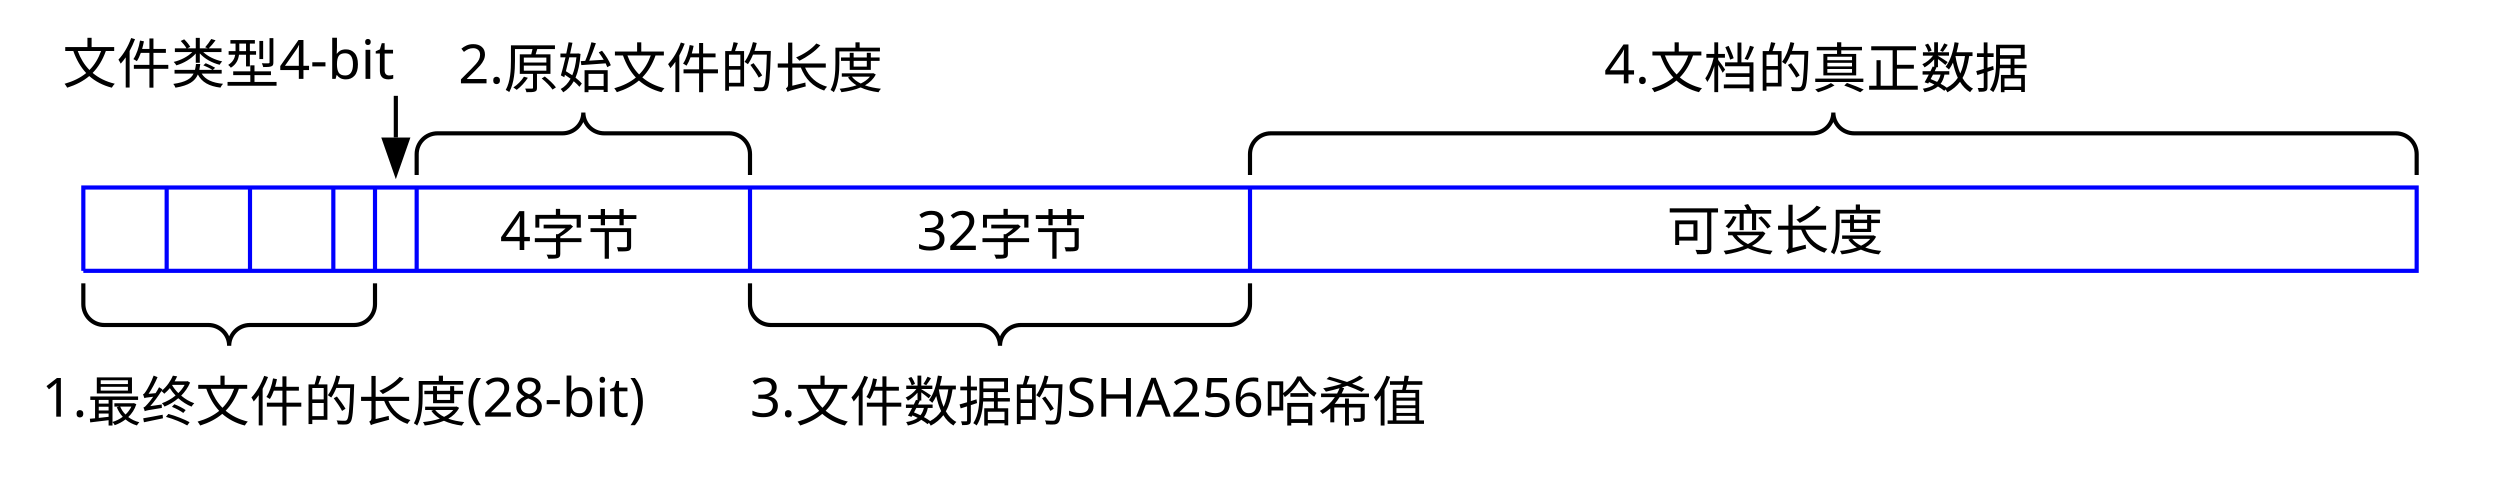
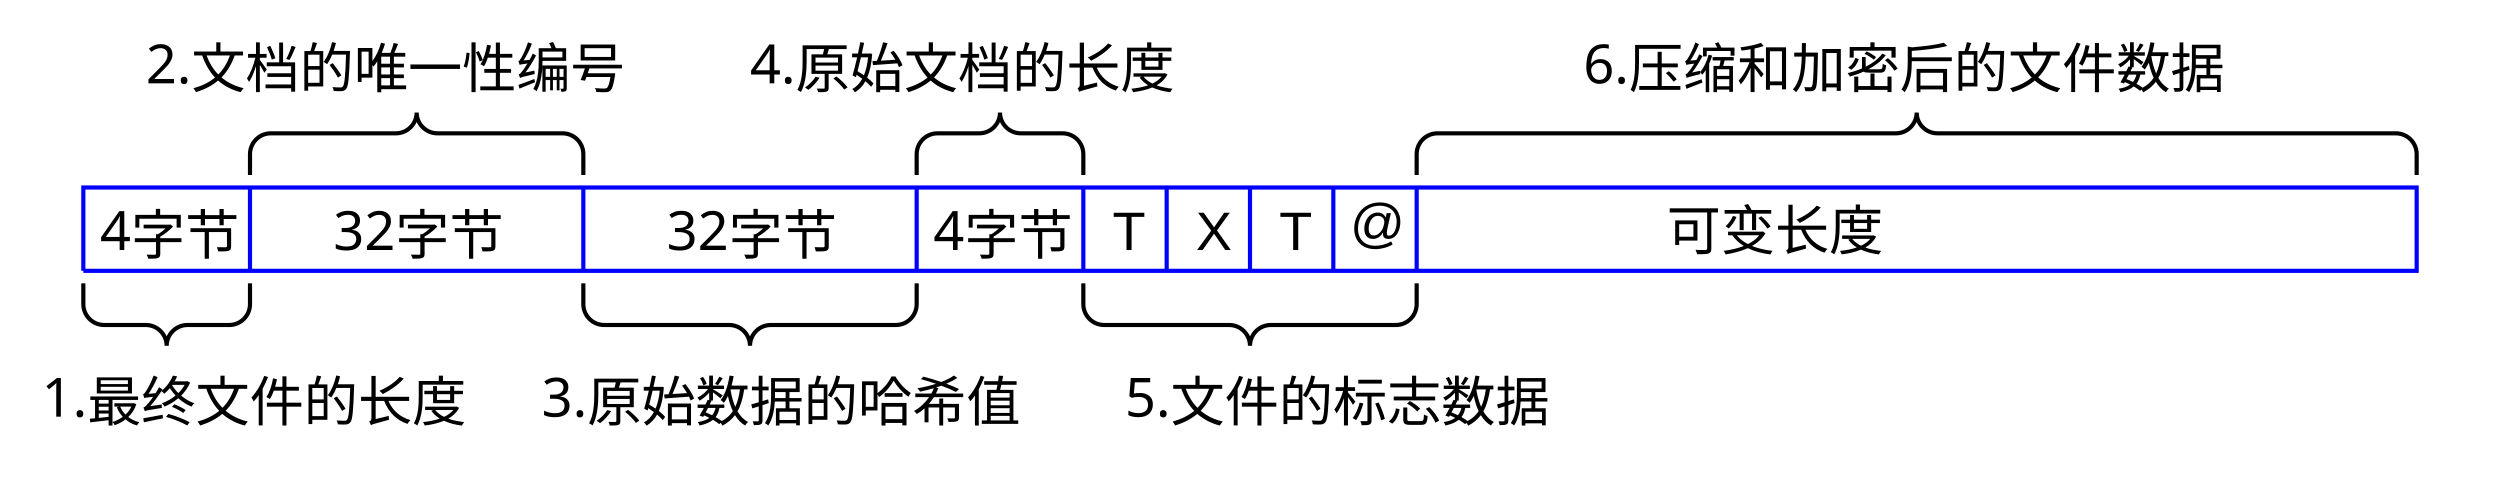
<svg xmlns="http://www.w3.org/2000/svg" version="1.1" width="600" height="120">
  <defs>
    <marker id="arrowhead" markerWidth="10" markerHeight="7" refX="0" refY="3.5" orient="auto">
      <polygon points="0 0, 10 3.5, 0 7" />
    </marker>
  </defs>
  <path d="M 20 65 h 560 v -20 h -560 v 20" stroke="#0000FF" stroke-width="1" fill="none" />
-   <path d="M 40 45 v 20" stroke="#0000FF" stroke-width="1" fill="none" />
  <path d="M 60 45 v 20" stroke="#0000FF" stroke-width="1" fill="none" />
-   <path d="M 80 45 v 20" stroke="#0000FF" stroke-width="1" fill="none" />
-   <path d="M 90 45 v 20" stroke="#0000FF" stroke-width="1" fill="none" />
-   <path d="M 100 45 v 20" stroke="#0000FF" stroke-width="1" fill="none" />
-   <path d="M 180 45 v 20" stroke="#0000FF" stroke-width="1" fill="none" />
+   <path d="M 140 45 v 20" stroke="#0000FF" stroke-width="1" fill="none" />
+   <path d="M 220 45 v 20" stroke="#0000FF" stroke-width="1" fill="none" />
+   <path d="M 260 45 v 20" stroke="#0000FF" stroke-width="1" fill="none" />
+   <path d="M 280 45 v 20" stroke="#0000FF" stroke-width="1" fill="none" />
  <path d="M 300 45 v 20" stroke="#0000FF" stroke-width="1" fill="none" />
-   <text x="120" y="60" style="font-size:13px;font-family:'Microsoft Yahei UI'">4字节</text>
-   <text x="220" y="60" style="font-size:13px;font-family:'Microsoft Yahei UI'">32字节</text>
+   <path d="M 320 45 v 20" stroke="#0000FF" stroke-width="1" fill="none" />
+   <path d="M 340 45 v 20" stroke="#0000FF" stroke-width="1" fill="none" />
+   <text x="267" y="60" style="font-size:13px;font-family:'Arial'">T</text>
+   <text x="287" y="60" style="font-size:13px;font-family:'Arial'">X</text>
+   <text x="307" y="60" style="font-size:13px;font-family:'Arial'">T</text>
+   <text x="324" y="58" style="font-size:13px;font-family:'Arial'">@</text>
+   <text x="24" y="60" style="font-size:13px;font-family:'Microsoft Yahei UI'">4字节</text>
+   <text x="80" y="60" style="font-size:13px;font-family:'Microsoft Yahei UI'">32字节</text>
+   <text x="224" y="60" style="font-size:13px;font-family:'Microsoft Yahei UI'">4字节</text>
+   <text x="160" y="60" style="font-size:13px;font-family:'Microsoft Yahei UI'">32字节</text>
  <text x="400" y="60" style="font-size:13px;font-family:'Microsoft Yahei UI'">可变长度</text>
-   <path d="M 20 68 v 5 a 5 5 0 0 0 5 5 h 25 a 5 5 0 0 1 5 5 a 5 5 0 0 1 5 -5 h 25 a 5 5 0 0 0 5 -5 v -5" stroke="#000000" stroke-width="1" fill="none" />
-   <path d="M 180 68 v 5 a 5 5 0 0 0 5 5 h 50 a 5 5 0 0 1 5 5 a 5 5 0 0 1 5 -5 h 50 a 5 5 0 0 0 5 -5 v -5" stroke="#000000" stroke-width="1" fill="none" />
-   <path d="M 100 42 v -5 a 5 5 0 0 1 5 -5 h 30 a 5 5 0 0 0 5 -5 a 5 5 0 0 0 5 5 h 30 a 5 5 0 0 1 5 5 v 5" stroke="#000000" stroke-width="1" fill="none" />
-   <path d="M 300 42 v -5 a 5 5 0 0 1 5 -5 h 130 a 5 5 0 0 0 5 -5 a 5 5 0 0 0 5 5 h 130 a 5 5 0 0 1 5 5 v 5" stroke="#000000" stroke-width="1" fill="none" />
-   <path d="M 95 23 V 33" stroke="#000000" stroke-width="1" fill="none" marker-end="url(#arrowhead)" />
-   <text x="15" y="20" style="font-size:13px;font-family:'Microsoft Yahei'">文件类型4-bit</text>
-   <text x="10" y="100" style="font-size:13px;font-family:'Microsoft Yahei'">1.最终文件的长度(28-bit)</text>
-   <text x="180" y="100" style="font-size:13px;font-family:'Microsoft Yahei'">3.文件数据的SHA256哈希值</text>
-   <text x="110" y="20" style="font-size:13px;font-family:'Microsoft Yahei'">2.原始文件的长度</text>
-   <text x="385" y="20" style="font-size:13px;font-family:'Microsoft Yahei'">4.文档的真正数据</text>
+   <path d="M 20 68 v 5 a 5 5 0 0 0 5 5 h 10 a 5 5 0 0 1 5 5 a 5 5 0 0 1 5 -5 h 10 a 5 5 0 0 0 5 -5 v -5" stroke="#000000" stroke-width="1" fill="none" />
+   <path d="M 140 68 v 5 a 5 5 0 0 0 5 5 h 30 a 5 5 0 0 1 5 5 a 5 5 0 0 1 5 -5 h 30 a 5 5 0 0 0 5 -5 v -5" stroke="#000000" stroke-width="1" fill="none" />
+   <path d="M 60 42 v -5 a 5 5 0 0 1 5 -5 h 30 a 5 5 0 0 0 5 -5 a 5 5 0 0 0 5 5 h 30 a 5 5 0 0 1 5 5 v 5" stroke="#000000" stroke-width="1" fill="none" />
+   <path d="M 220 42 v -5 a 5 5 0 0 1 5 -5 h 10 a 5 5 0 0 0 5 -5 a 5 5 0 0 0 5 5 h 10 a 5 5 0 0 1 5 5 v 5" stroke="#000000" stroke-width="1" fill="none" />
+   <path d="M 260 68 v 5 a 5 5 0 0 0 5 5 h 30 a 5 5 0 0 1 5 5 a 5 5 0 0 1 5 -5 h 30 a 5 5 0 0 0 5 -5 v -5" stroke="#000000" stroke-width="1" fill="none" />
+   <path d="M 340 42 v -5 a 5 5 0 0 1 5 -5 h 110 a 5 5 0 0 0 5 -5 a 5 5 0 0 0 5 5 h 110 a 5 5 0 0 1 5 5 v 5" stroke="#000000" stroke-width="1" fill="none" />
+   <text x="10" y="100" style="font-size:13px;font-family:'Microsoft Yahei'">1.最终文件的长度</text>
+   <text x="130" y="100" style="font-size:13px;font-family:'Microsoft Yahei'">3.原始数据的哈希值</text>
+   <text x="270" y="100" style="font-size:13px;font-family:'Microsoft Yahei'">5.文件的标志数据</text>
+   <text x="35" y="20" style="font-size:13px;font-family:'Microsoft Yahei'">2.文档的唯一性编号</text>
+   <text x="180" y="20" style="font-size:13px;font-family:'Microsoft Yahei'">4.原始文档的长度</text>
+   <text x="380" y="20" style="font-size:13px;font-family:'Microsoft Yahei'">6.压缩和加密后的文件数据</text>
</svg>
